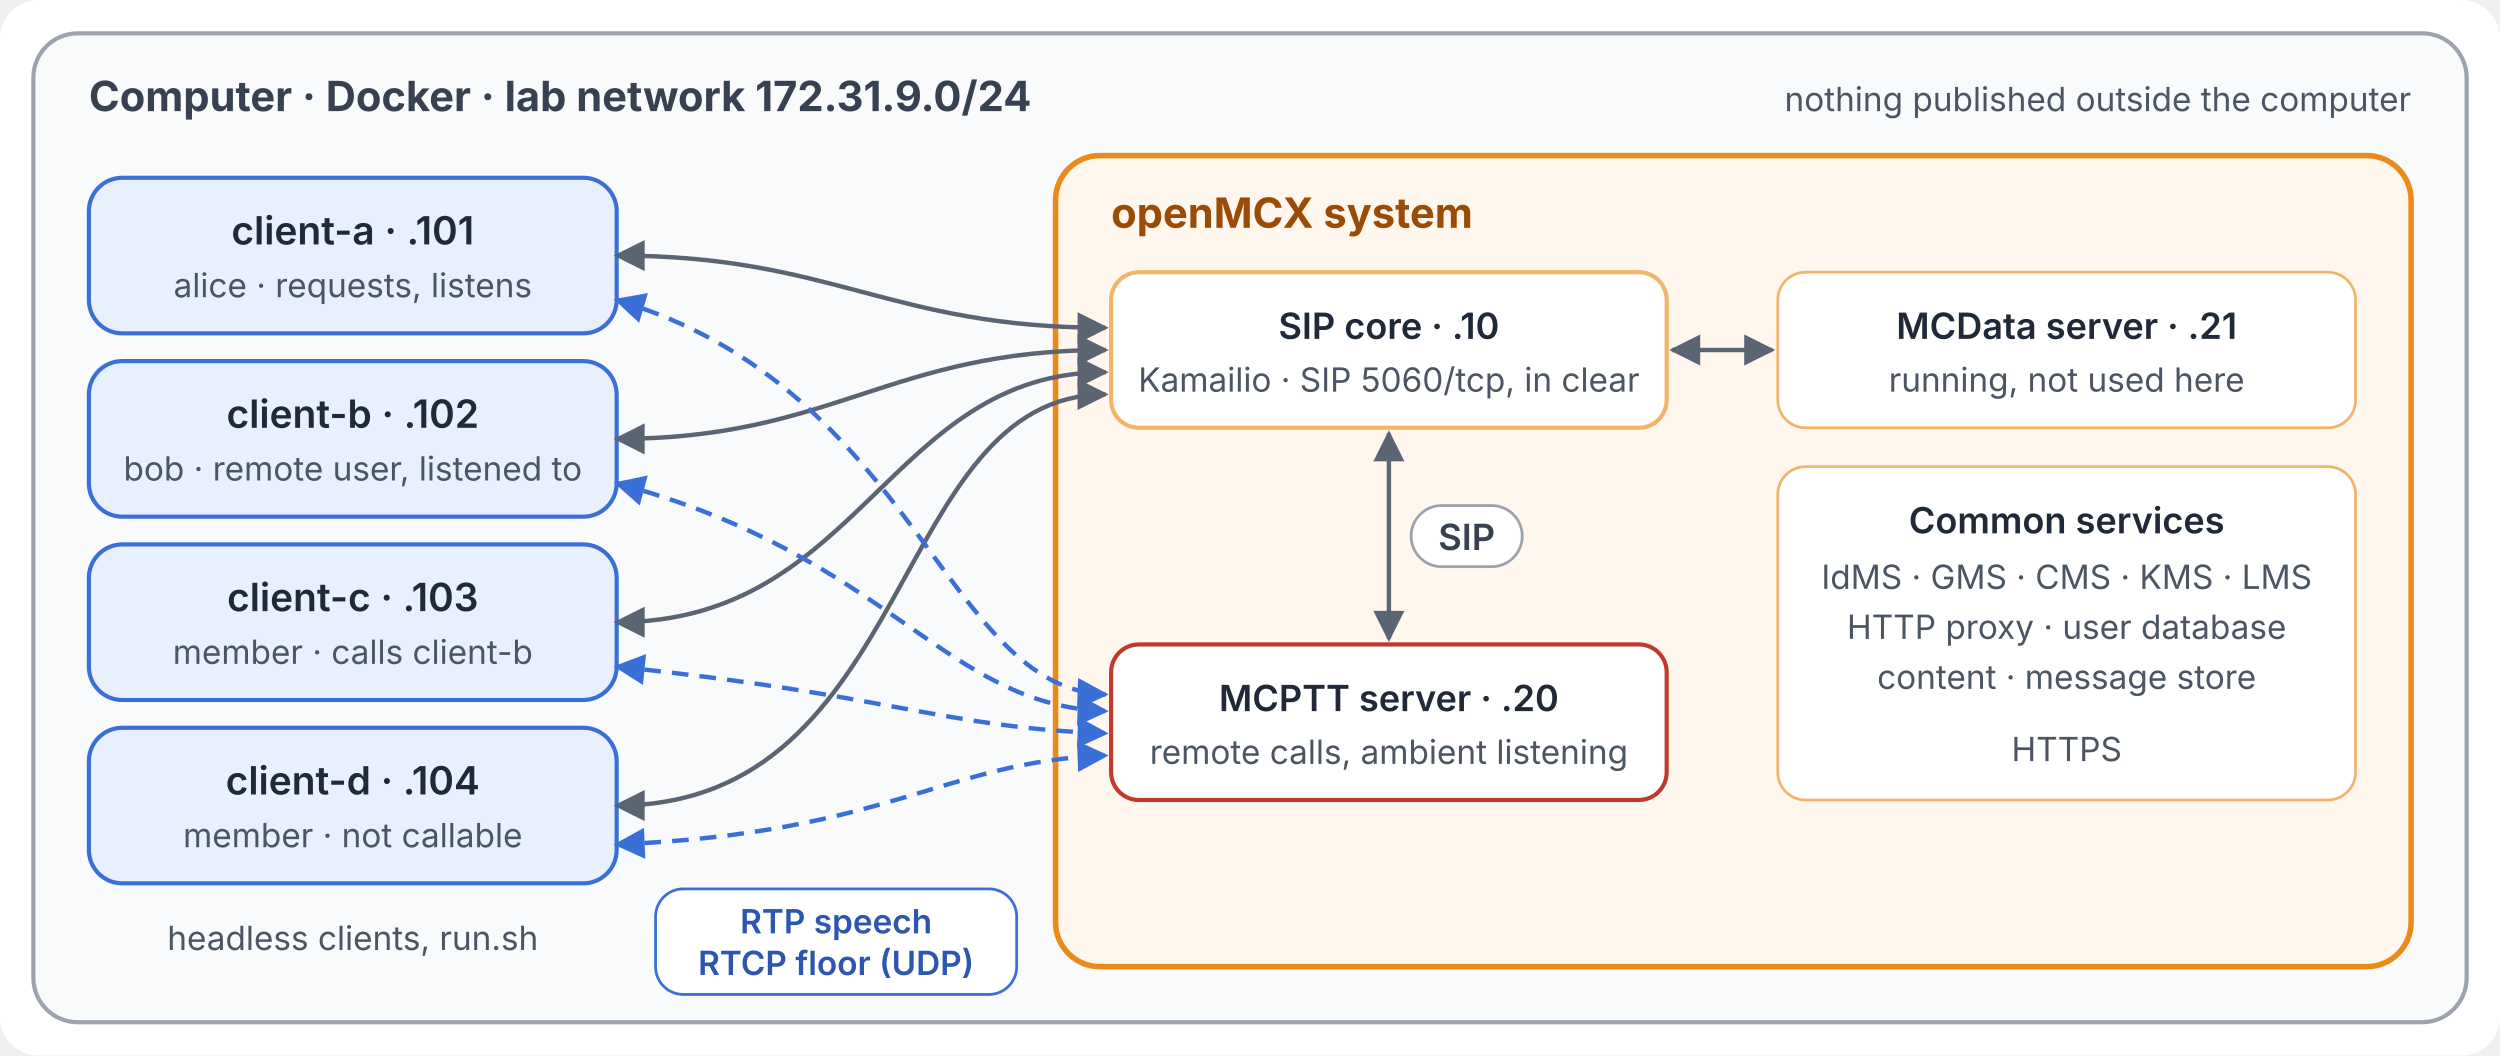
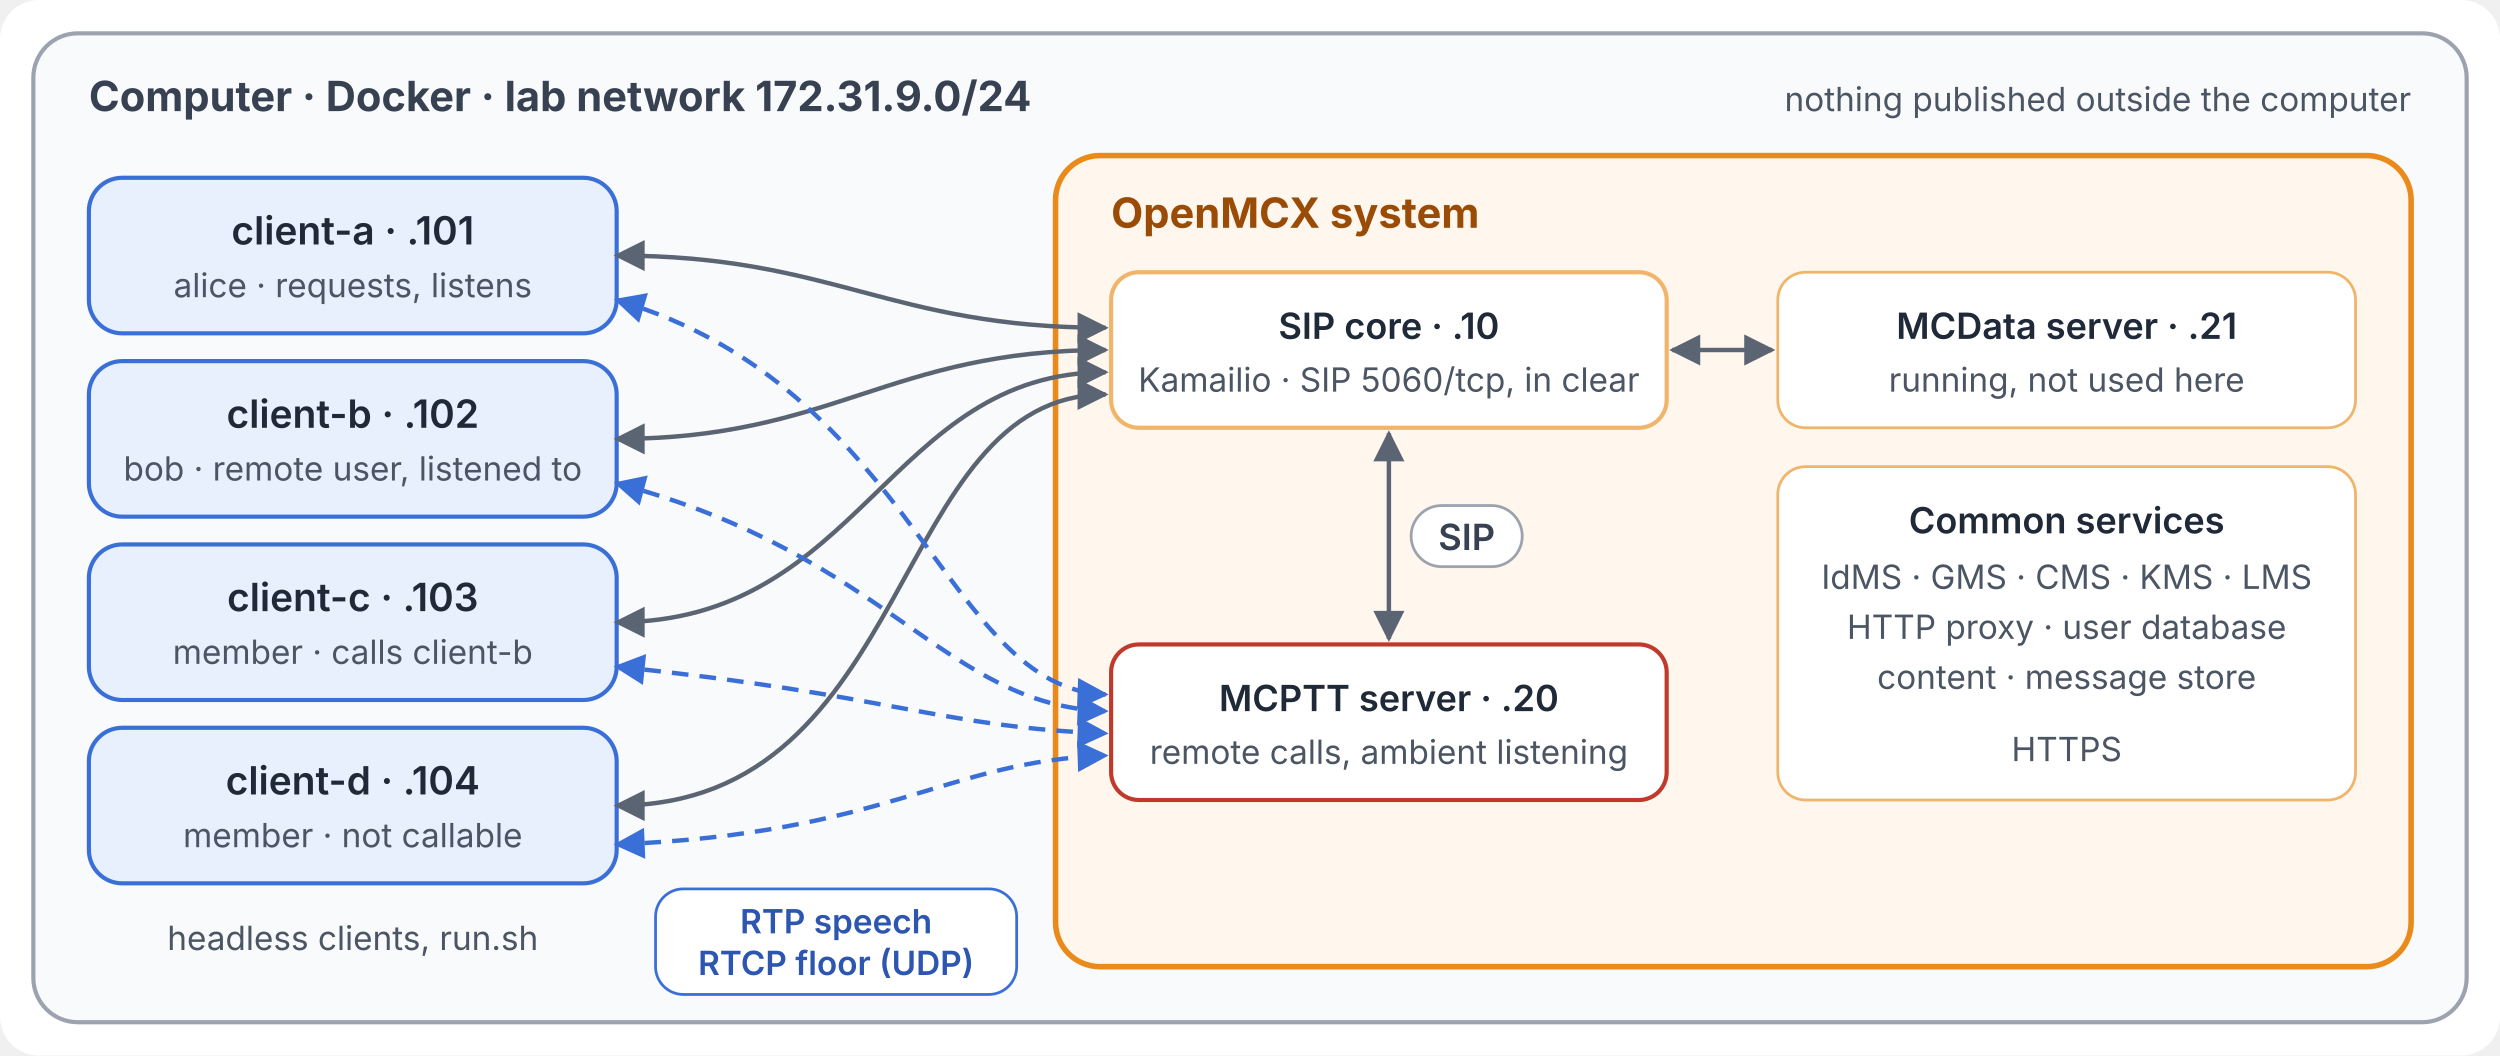
<svg xmlns="http://www.w3.org/2000/svg" width="900" height="380" viewBox="0 0 900 380" font-family="Inter, 'Segoe UI', Helvetica, Arial, sans-serif">
  <defs>
    <marker id="arrow" viewBox="0 0 10 10" refX="9" refY="5" markerWidth="7" markerHeight="7" orient="auto-start-reverse">
      <path d="M0,0 L10,5 L0,10 z" fill="#5b6472" />
    </marker>
    <marker id="arrow-blue" viewBox="0 0 10 10" refX="9" refY="5" markerWidth="7" markerHeight="7" orient="auto-start-reverse">
      <path d="M0,0 L10,5 L0,10 z" fill="#3b6fd8" />
    </marker>
  </defs>
  <rect width="900" height="380" rx="14" fill="#ffffff" />
  <rect x="12" y="12" width="876" height="356" rx="16" fill="#f9fafb" stroke="#9ca3af" stroke-width="1.5" />
  <text x="32" y="40" font-size="15" font-weight="700" fill="#374151">Computer · Docker · lab network 172.31.9.0/24</text>
  <text x="868" y="40" text-anchor="end" font-size="12" fill="#4b5563">nothing published outside the computer</text>
  <g font-size="14" fill="#1f2937">
    <rect x="32" y="64" width="190" height="56" rx="12" fill="#e8f0fe" stroke="#3b6fd8" stroke-width="1.5" />
    <text x="127" y="88" text-anchor="middle" font-weight="600">client-a · .101</text>
    <text x="127" y="107" text-anchor="middle" font-size="12" fill="#4b5563">alice · requests, listens</text>
    <rect x="32" y="130" width="190" height="56" rx="12" fill="#e8f0fe" stroke="#3b6fd8" stroke-width="1.5" />
    <text x="127" y="154" text-anchor="middle" font-weight="600">client-b · .102</text>
    <text x="127" y="173" text-anchor="middle" font-size="12" fill="#4b5563">bob · remote user, listened to</text>
    <rect x="32" y="196" width="190" height="56" rx="12" fill="#e8f0fe" stroke="#3b6fd8" stroke-width="1.5" />
    <text x="127" y="220" text-anchor="middle" font-weight="600">client-c · .103</text>
    <text x="127" y="239" text-anchor="middle" font-size="12" fill="#4b5563">member · calls client-b</text>
    <rect x="32" y="262" width="190" height="56" rx="12" fill="#e8f0fe" stroke="#3b6fd8" stroke-width="1.5" />
    <text x="127" y="286" text-anchor="middle" font-weight="600">client-d · .104</text>
    <text x="127" y="305" text-anchor="middle" font-size="12" fill="#4b5563">member · not callable</text>
  </g>
  <text x="127" y="342" text-anchor="middle" font-size="12" fill="#4b5563">headless clients, run.sh</text>
  <rect x="380" y="56" width="488" height="292" rx="16" fill="#fff7ed" stroke="#ea8a1a" stroke-width="2" />
-   <text x="400" y="82" font-size="15" font-weight="700" fill="#9a4b05">openMCX system</text>
+   <text x="400" y="82" font-size="15" font-weight="700" fill="#9a4b05">OpenMCX system</text>
  <g font-size="13" fill="#1f2937">
    <rect x="400" y="98" width="200" height="56" rx="10" fill="#ffffff" stroke="#f0b46b" stroke-width="1.5" />
    <text x="500" y="122" text-anchor="middle" font-weight="600">SIP core · .10</text>
    <text x="500" y="141" text-anchor="middle" font-size="12" fill="#4b5563">Kamailio · SIP 5060/tcp, in clear</text>
    <rect x="400" y="232" width="200" height="56" rx="10" fill="#ffffff" stroke="#c0392b" stroke-width="1.5" />
    <text x="500" y="256" text-anchor="middle" font-weight="600">MCPTT server · .20</text>
    <text x="500" y="275" text-anchor="middle" font-size="12" fill="#4b5563">remote calls, ambient listening</text>
    <rect x="640" y="98" width="208" height="56" rx="10" fill="#ffffff" stroke="#f0b46b" />
    <text x="744" y="122" text-anchor="middle" font-weight="600">MCData server · .21</text>
    <text x="744" y="141" text-anchor="middle" font-size="12" fill="#4b5563">running, not used here</text>
    <rect x="640" y="168" width="208" height="120" rx="10" fill="#ffffff" stroke="#f0b46b" />
    <text x="744" y="192" text-anchor="middle" font-weight="600">Common services</text>
    <text x="744" y="212" text-anchor="middle" font-size="12" fill="#4b5563">IdMS · GMS · CMS · KMS · LMS</text>
    <text x="744" y="230" text-anchor="middle" font-size="12" fill="#4b5563">HTTP proxy · user database</text>
    <text x="744" y="248" text-anchor="middle" font-size="12" fill="#4b5563">content · message store</text>
    <text x="744" y="274" text-anchor="middle" font-size="12" fill="#4b5563">HTTPS</text>
  </g>
  <g stroke="#5b6472" stroke-width="1.6" fill="none">
    <path d="M222,92 C300,92 320,118 398,118" marker-end="url(#arrow)" marker-start="url(#arrow)" />
    <path d="M222,158 C300,158 320,126 398,126" marker-end="url(#arrow)" marker-start="url(#arrow)" />
    <path d="M222,224 C310,224 320,134 398,134" marker-end="url(#arrow)" marker-start="url(#arrow)" />
    <path d="M222,290 C330,290 320,142 398,142" marker-end="url(#arrow)" marker-start="url(#arrow)" />
    <path d="M500,156 L500,230" marker-end="url(#arrow)" marker-start="url(#arrow)" />
    <path d="M602,126 L638,126" marker-end="url(#arrow)" marker-start="url(#arrow)" />
  </g>
  <rect x="508" y="182" width="40" height="22" rx="11" fill="#ffffff" stroke="#9ca3af" />
  <text x="528" y="198" text-anchor="middle" font-size="13" font-weight="600" fill="#374151">SIP</text>
  <g stroke="#3b6fd8" stroke-width="1.6" fill="none" stroke-dasharray="6 4">
    <path d="M222,108 C330,140 340,248 398,250" marker-end="url(#arrow-blue)" marker-start="url(#arrow-blue)" />
    <path d="M222,174 C320,200 340,254 398,256" marker-end="url(#arrow-blue)" marker-start="url(#arrow-blue)" />
    <path d="M222,240 C320,250 340,262 398,264" marker-end="url(#arrow-blue)" marker-start="url(#arrow-blue)" />
    <path d="M222,304 C320,300 340,274 398,272" marker-end="url(#arrow-blue)" marker-start="url(#arrow-blue)" />
  </g>
  <rect x="236" y="320" width="130" height="38" rx="10" fill="#ffffff" stroke="#3b6fd8" />
  <text x="301" y="336" text-anchor="middle" font-size="12" font-weight="600" fill="#2c56b0">RTP speech</text>
  <text x="301" y="351" text-anchor="middle" font-size="12" font-weight="600" fill="#2c56b0">RTCP floor (UDP)</text>
</svg>
